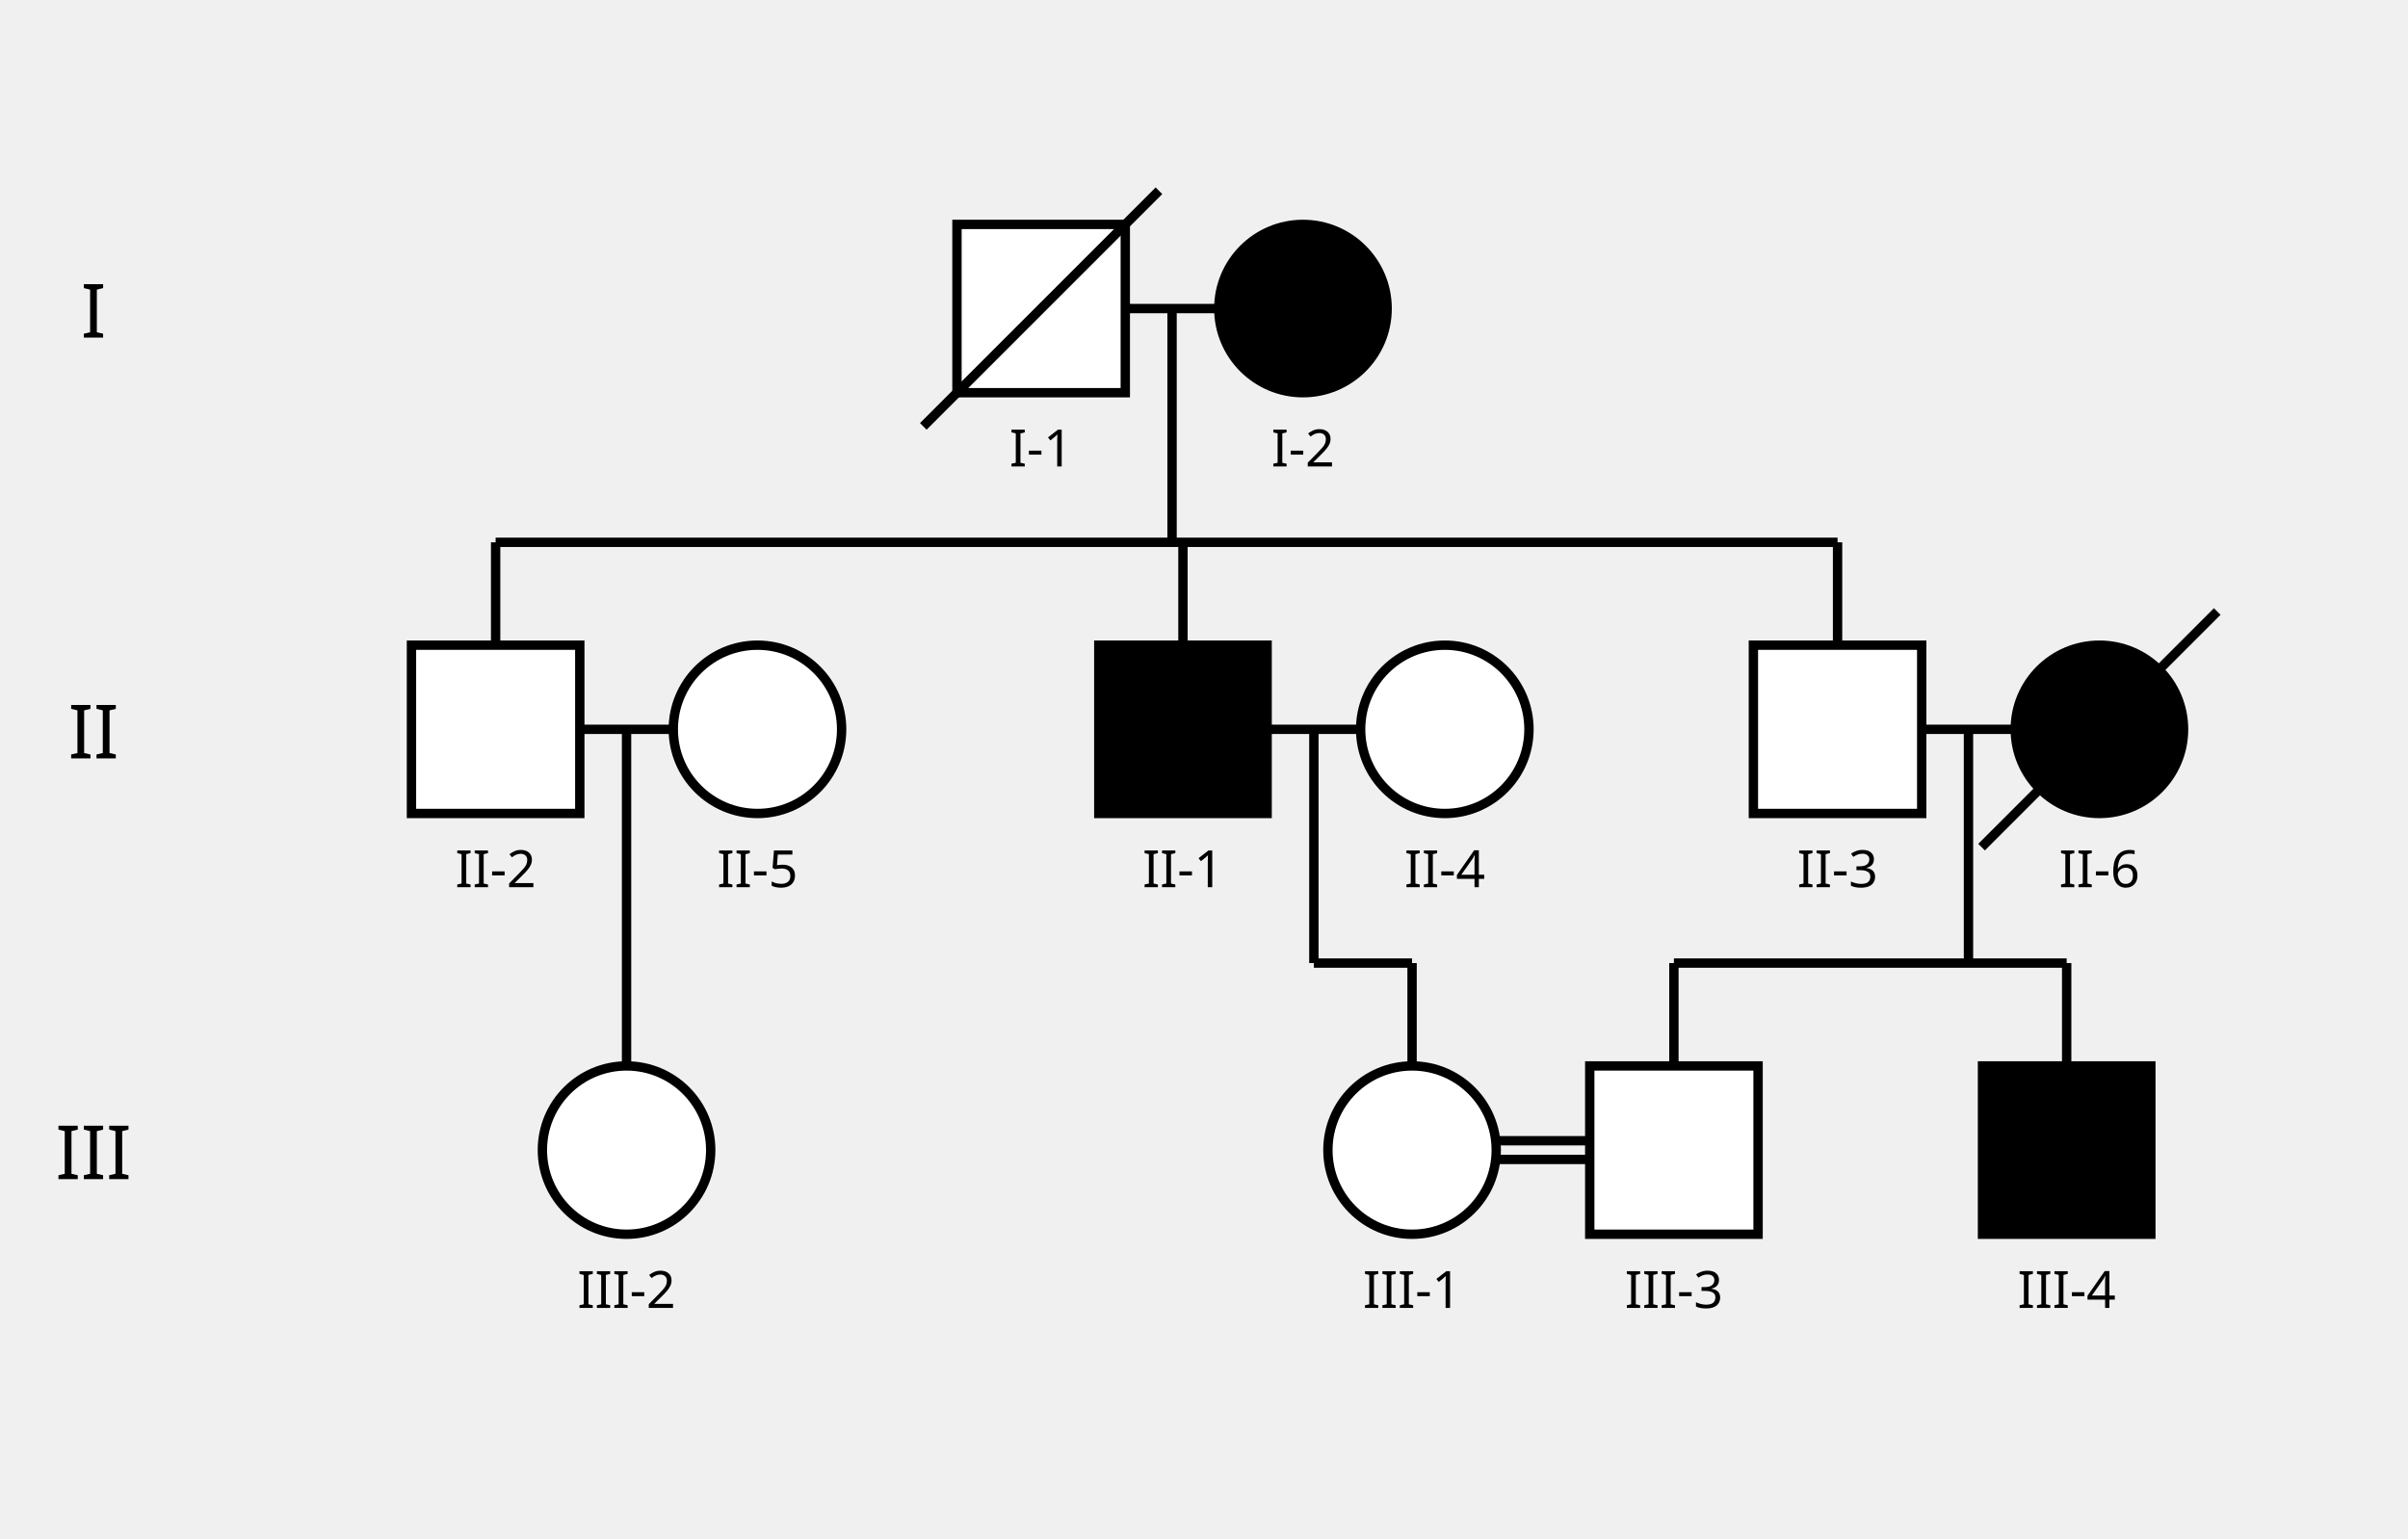
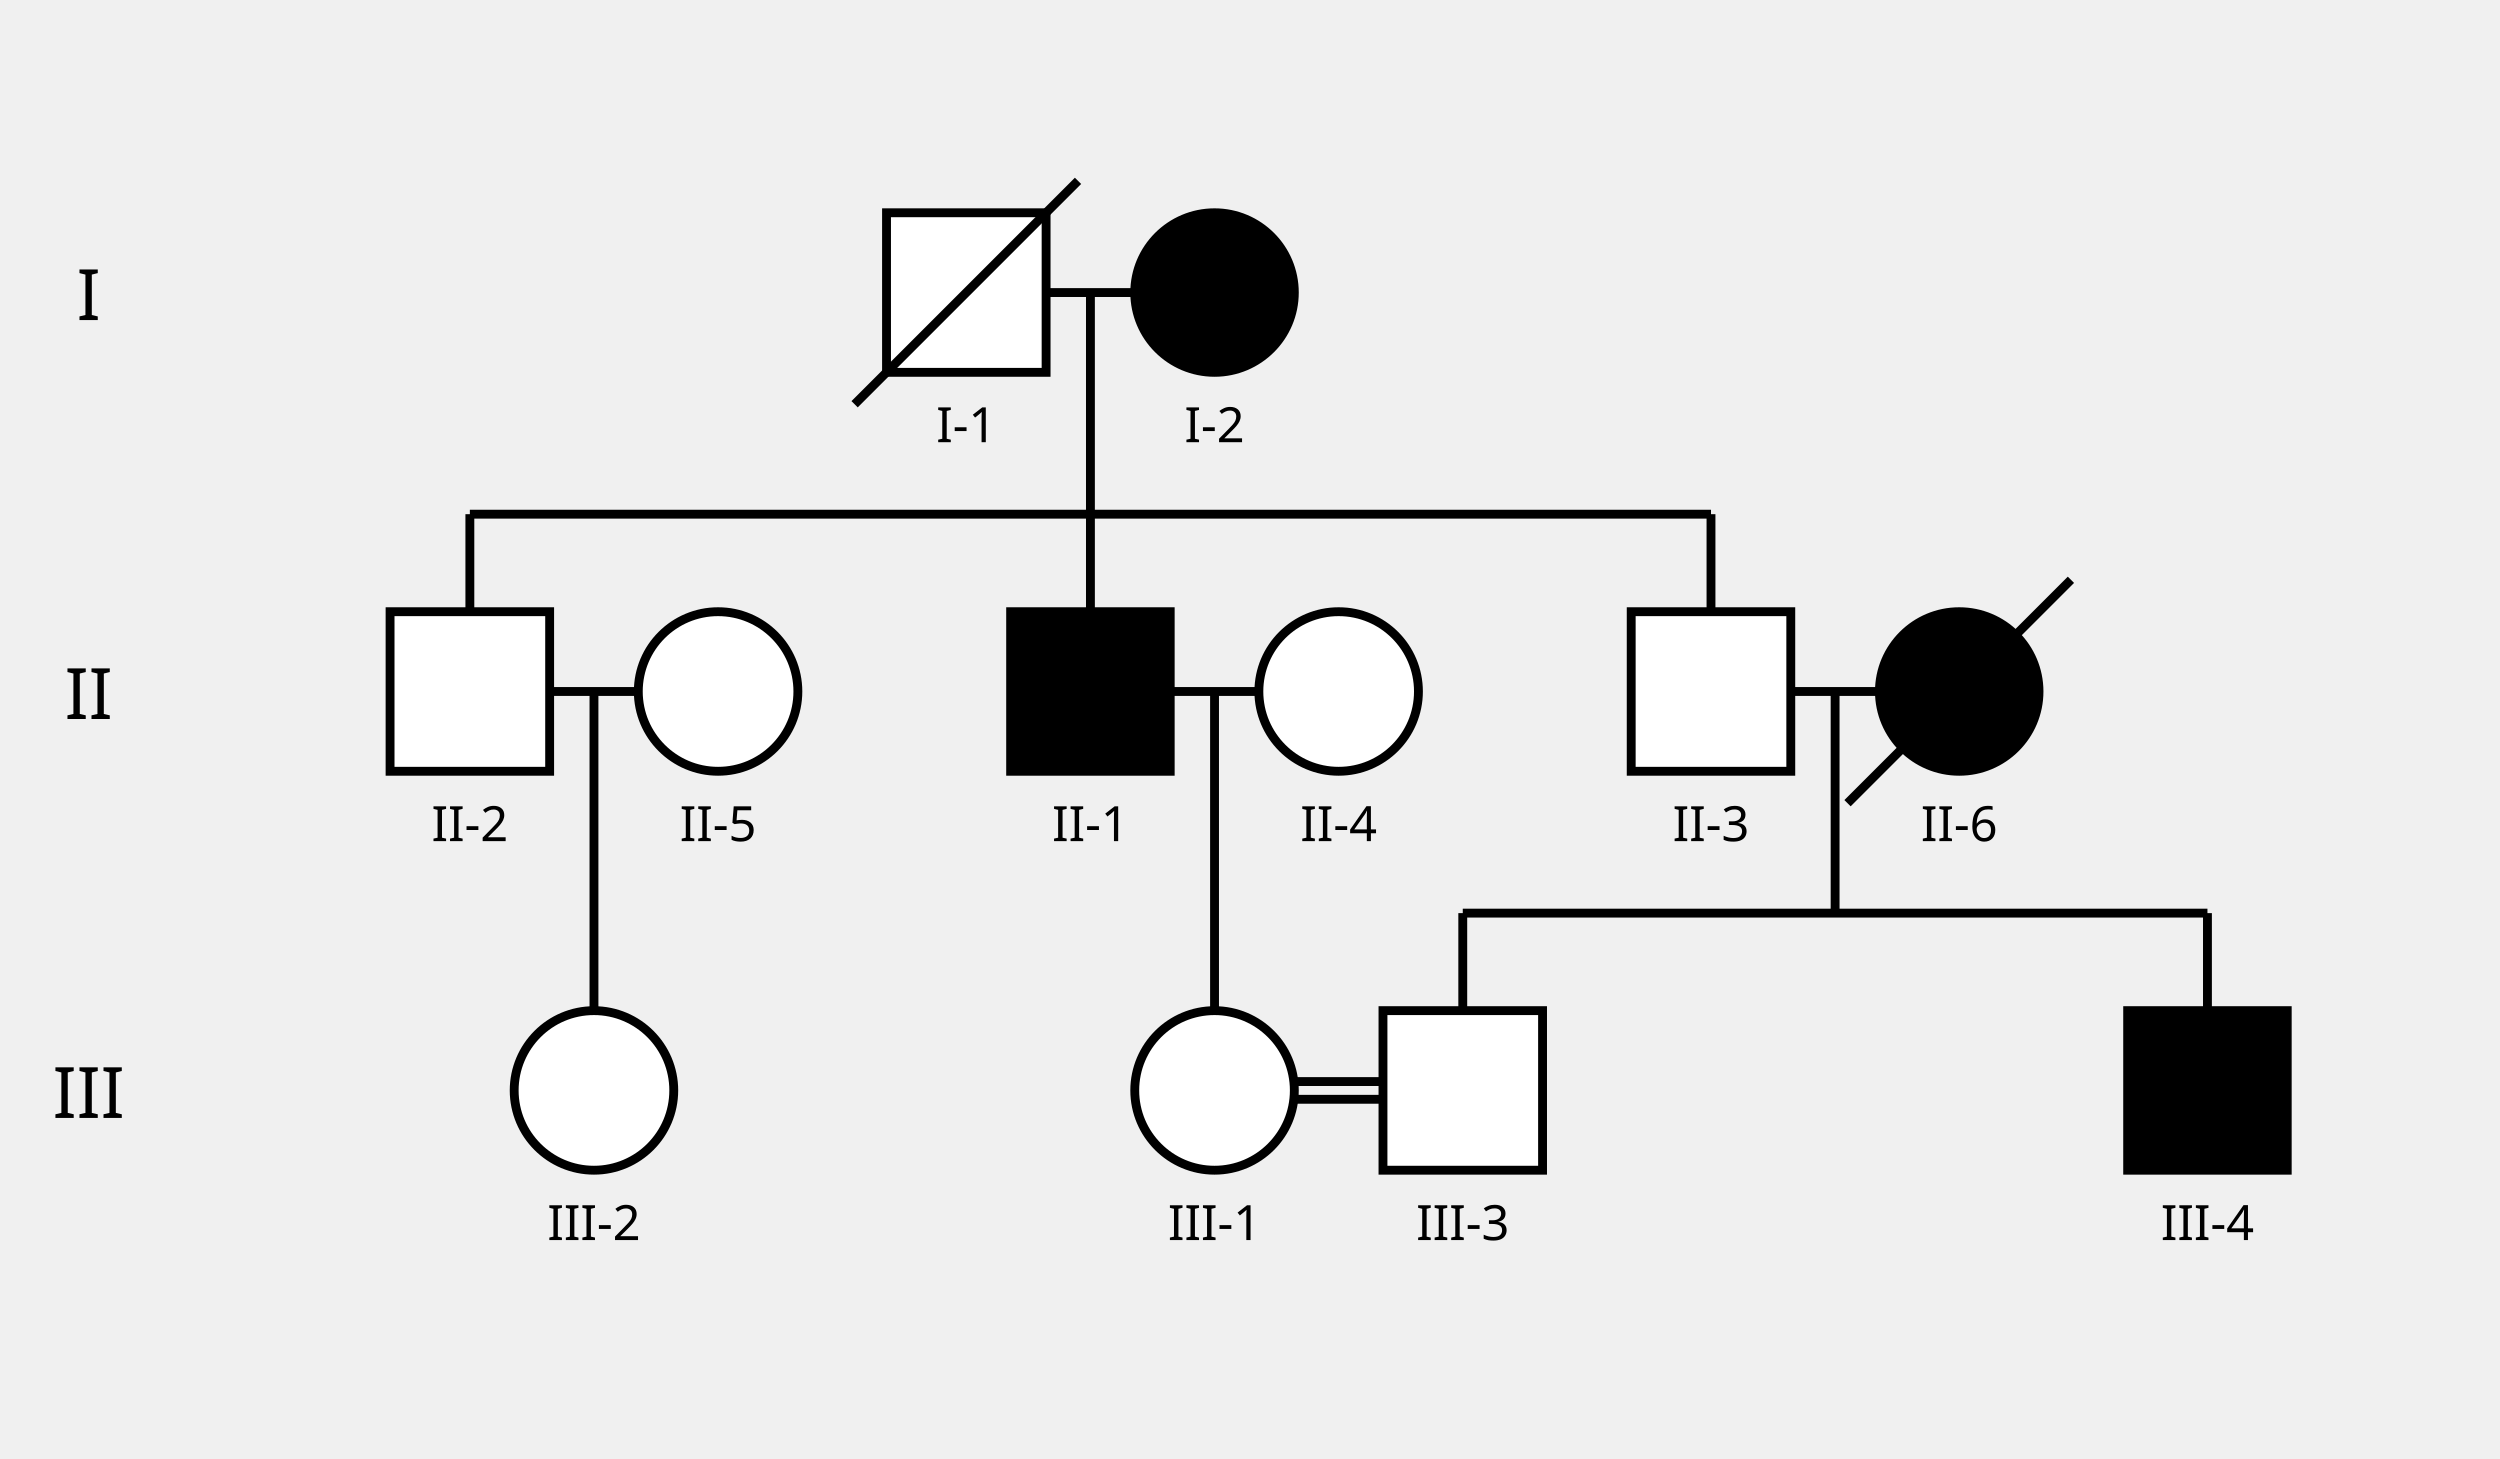
- <svg xmlns="http://www.w3.org/2000/svg" width="515" height="329" viewBox="0 0 515 329" class="pedigree" data-title="First cousins marry across a middle sibling's family: the middle family moves aside" data-conditions="[&quot;&quot;]">
+ <svg xmlns="http://www.w3.org/2000/svg" width="564" height="329" viewBox="0 0 564 329" class="pedigree" data-title="First cousins marry across a middle sibling's family: the middle family moves aside" data-conditions="[&quot;&quot;]">
  <g class="generation" data-generation="1">
    <text x="20" y="66" font-family="sans-serif" font-size="16" fill="#000000" text-anchor="middle" dominant-baseline="central">I</text>
  </g>
  <g class="generation" data-generation="2">
    <text x="20" y="156" font-family="sans-serif" font-size="16" fill="#000000" text-anchor="middle" dominant-baseline="central">II</text>
  </g>
  <g class="generation" data-generation="3">
    <text x="20" y="246" font-family="sans-serif" font-size="16" fill="#000000" text-anchor="middle" dominant-baseline="central">III</text>
  </g>
  <g class="mating" data-partners="I-1 I-2">
-     <line x1="240.667" y1="66" x2="260.667" y2="66" stroke="#000000" stroke-width="2" />
-     <line class="hit" x1="240.667" y1="66" x2="260.667" y2="66" stroke="none" stroke-width="12" pointer-events="stroke" />
+     <line x1="236" y1="66" x2="256" y2="66" stroke="#000000" stroke-width="2" />
+     <line class="hit" x1="236" y1="66" x2="256" y2="66" stroke="none" stroke-width="12" pointer-events="stroke" />
  </g>
  <g class="mating" data-partners="II-2 II-5">
    <line x1="124" y1="156" x2="144" y2="156" stroke="#000000" stroke-width="2" />
    <line class="hit" x1="124" y1="156" x2="144" y2="156" stroke="none" stroke-width="12" pointer-events="stroke" />
  </g>
  <g class="mating" data-partners="II-1 II-4">
-     <line x1="271" y1="156" x2="291" y2="156" stroke="#000000" stroke-width="2" />
-     <line class="hit" x1="271" y1="156" x2="291" y2="156" stroke="none" stroke-width="12" pointer-events="stroke" />
+     <line x1="264" y1="156" x2="284" y2="156" stroke="#000000" stroke-width="2" />
+     <line class="hit" x1="264" y1="156" x2="284" y2="156" stroke="none" stroke-width="12" pointer-events="stroke" />
  </g>
  <g class="mating" data-partners="II-3 II-6">
-     <line x1="411" y1="156" x2="431" y2="156" stroke="#000000" stroke-width="2" />
-     <line class="hit" x1="411" y1="156" x2="431" y2="156" stroke="none" stroke-width="12" pointer-events="stroke" />
+     <line x1="404" y1="156" x2="424" y2="156" stroke="#000000" stroke-width="2" />
+     <line class="hit" x1="404" y1="156" x2="424" y2="156" stroke="none" stroke-width="12" pointer-events="stroke" />
  </g>
  <g class="mating consanguineous" data-partners="III-1 III-3">
-     <line x1="320" y1="244" x2="340" y2="244" stroke="#000000" stroke-width="2" />
-     <line x1="320" y1="248" x2="340" y2="248" stroke="#000000" stroke-width="2" />
-     <line class="hit" x1="320" y1="246" x2="340" y2="246" stroke="none" stroke-width="12" pointer-events="stroke" />
+     <line x1="292" y1="244" x2="312" y2="244" stroke="#000000" stroke-width="2" />
+     <line x1="292" y1="248" x2="312" y2="248" stroke="#000000" stroke-width="2" />
+     <line class="hit" x1="292" y1="246" x2="312" y2="246" stroke="none" stroke-width="12" pointer-events="stroke" />
  </g>
  <g class="sibship" data-parents="I-1 I-2" data-children="II-2 II-1 II-3">
-     <line x1="250.667" y1="66" x2="250.667" y2="116" stroke="#000000" stroke-width="2" />
-     <line x1="106" y1="116" x2="393" y2="116" stroke="#000000" stroke-width="2" />
+     <line x1="246" y1="66" x2="246" y2="116" stroke="#000000" stroke-width="2" />
+     <line x1="106" y1="116" x2="386" y2="116" stroke="#000000" stroke-width="2" />
    <line x1="106" y1="116" x2="106" y2="138" stroke="#000000" stroke-width="2" />
-     <line x1="253" y1="116" x2="253" y2="138" stroke="#000000" stroke-width="2" />
-     <line x1="393" y1="116" x2="393" y2="138" stroke="#000000" stroke-width="2" />
+     <line x1="246" y1="116" x2="246" y2="138" stroke="#000000" stroke-width="2" />
+     <line x1="386" y1="116" x2="386" y2="138" stroke="#000000" stroke-width="2" />
  </g>
  <g class="sibship" data-parents="II-2 II-5" data-children="III-2">
    <line x1="134" y1="156" x2="134" y2="228" stroke="#000000" stroke-width="2" />
  </g>
  <g class="sibship" data-parents="II-1 II-4" data-children="III-1">
-     <line x1="281" y1="156" x2="281" y2="206" stroke="#000000" stroke-width="2" />
-     <line x1="281" y1="206" x2="302" y2="206" stroke="#000000" stroke-width="2" />
-     <line x1="302" y1="206" x2="302" y2="228" stroke="#000000" stroke-width="2" />
+     <line x1="274" y1="156" x2="274" y2="228" stroke="#000000" stroke-width="2" />
  </g>
  <g class="sibship" data-parents="II-3 II-6" data-children="III-3 III-4">
-     <line x1="421" y1="156" x2="421" y2="206" stroke="#000000" stroke-width="2" />
-     <line x1="358" y1="206" x2="442" y2="206" stroke="#000000" stroke-width="2" />
-     <line x1="358" y1="206" x2="358" y2="228" stroke="#000000" stroke-width="2" />
-     <line x1="442" y1="206" x2="442" y2="228" stroke="#000000" stroke-width="2" />
+     <line x1="414" y1="156" x2="414" y2="206" stroke="#000000" stroke-width="2" />
+     <line x1="330" y1="206" x2="498" y2="206" stroke="#000000" stroke-width="2" />
+     <line x1="330" y1="206" x2="330" y2="228" stroke="#000000" stroke-width="2" />
+     <line x1="498" y1="206" x2="498" y2="228" stroke="#000000" stroke-width="2" />
  </g>
  <g id="ind-I-1" class="individual deceased" data-position="I-1" data-generation="1" data-index="1" data-gender="man">
-     <rect class="backing" x="204.667" y="48" width="36" height="36" fill="#ffffff" />
-     <rect class="symbol" x="204.667" y="48" width="36" height="36" fill="none" stroke="#000000" stroke-width="2" />
-     <line class="mark deceased" x1="197.467" y1="91.2" x2="247.867" y2="40.8" stroke="#000000" stroke-width="2" />
-     <text class="label" x="222.667" y="95.5" font-family="sans-serif" font-size="11" fill="#000000" text-anchor="middle" dominant-baseline="central">I-1</text>
-     <rect class="hit" x="204.667" y="48" width="36" height="53" fill="none" pointer-events="all" />
+     <rect class="backing" x="200" y="48" width="36" height="36" fill="#ffffff" />
+     <rect class="symbol" x="200" y="48" width="36" height="36" fill="none" stroke="#000000" stroke-width="2" />
+     <line class="mark deceased" x1="192.8" y1="91.2" x2="243.2" y2="40.8" stroke="#000000" stroke-width="2" />
+     <text class="label" x="218" y="95.5" font-family="sans-serif" font-size="11" fill="#000000" text-anchor="middle" dominant-baseline="central">I-1</text>
+     <rect class="hit" x="200" y="48" width="36" height="53" fill="none" pointer-events="all" />
  </g>
  <g id="ind-I-2" class="individual affected" data-position="I-2" data-generation="1" data-index="2" data-gender="woman" data-condition-0="affected">
-     <circle class="backing" cx="278.667" cy="66" r="18" fill="#ffffff" />
-     <circle class="fill" data-condition="0" cx="278.667" cy="66" r="18" fill="#000000" />
-     <circle class="symbol" cx="278.667" cy="66" r="18" fill="none" stroke="#000000" stroke-width="2" />
-     <text class="label" x="278.667" y="95.5" font-family="sans-serif" font-size="11" fill="#000000" text-anchor="middle" dominant-baseline="central">I-2</text>
-     <rect class="hit" x="260.667" y="48" width="36" height="53" fill="none" pointer-events="all" />
+     <circle class="backing" cx="274" cy="66" r="18" fill="#ffffff" />
+     <circle class="fill" data-condition="0" cx="274" cy="66" r="18" fill="#000000" />
+     <circle class="symbol" cx="274" cy="66" r="18" fill="none" stroke="#000000" stroke-width="2" />
+     <text class="label" x="274" y="95.5" font-family="sans-serif" font-size="11" fill="#000000" text-anchor="middle" dominant-baseline="central">I-2</text>
+     <rect class="hit" x="256" y="48" width="36" height="53" fill="none" pointer-events="all" />
  </g>
  <g id="ind-II-2" class="individual" data-position="II-2" data-generation="2" data-index="2" data-gender="man">
    <rect class="backing" x="88" y="138" width="36" height="36" fill="#ffffff" />
    <rect class="symbol" x="88" y="138" width="36" height="36" fill="none" stroke="#000000" stroke-width="2" />
    <text class="label" x="106" y="185.5" font-family="sans-serif" font-size="11" fill="#000000" text-anchor="middle" dominant-baseline="central">II-2</text>
    <rect class="hit" x="88" y="138" width="36" height="53" fill="none" pointer-events="all" />
  </g>
  <g id="ind-II-5" class="individual" data-position="II-5" data-generation="2" data-index="5" data-gender="woman">
    <circle class="backing" cx="162" cy="156" r="18" fill="#ffffff" />
    <circle class="symbol" cx="162" cy="156" r="18" fill="none" stroke="#000000" stroke-width="2" />
    <text class="label" x="162" y="185.5" font-family="sans-serif" font-size="11" fill="#000000" text-anchor="middle" dominant-baseline="central">II-5</text>
    <rect class="hit" x="144" y="138" width="36" height="53" fill="none" pointer-events="all" />
  </g>
  <g id="ind-II-1" class="individual affected" data-position="II-1" data-generation="2" data-index="1" data-gender="man" data-condition-0="affected">
-     <rect class="backing" x="235" y="138" width="36" height="36" fill="#ffffff" />
-     <rect class="fill" data-condition="0" x="235" y="138" width="36" height="36" fill="#000000" />
-     <rect class="symbol" x="235" y="138" width="36" height="36" fill="none" stroke="#000000" stroke-width="2" />
-     <text class="label" x="253" y="185.5" font-family="sans-serif" font-size="11" fill="#000000" text-anchor="middle" dominant-baseline="central">II-1</text>
-     <rect class="hit" x="235" y="138" width="36" height="53" fill="none" pointer-events="all" />
+     <rect class="backing" x="228" y="138" width="36" height="36" fill="#ffffff" />
+     <rect class="fill" data-condition="0" x="228" y="138" width="36" height="36" fill="#000000" />
+     <rect class="symbol" x="228" y="138" width="36" height="36" fill="none" stroke="#000000" stroke-width="2" />
+     <text class="label" x="246" y="185.5" font-family="sans-serif" font-size="11" fill="#000000" text-anchor="middle" dominant-baseline="central">II-1</text>
+     <rect class="hit" x="228" y="138" width="36" height="53" fill="none" pointer-events="all" />
  </g>
  <g id="ind-II-4" class="individual" data-position="II-4" data-generation="2" data-index="4" data-gender="woman">
-     <circle class="backing" cx="309" cy="156" r="18" fill="#ffffff" />
-     <circle class="symbol" cx="309" cy="156" r="18" fill="none" stroke="#000000" stroke-width="2" />
-     <text class="label" x="309" y="185.5" font-family="sans-serif" font-size="11" fill="#000000" text-anchor="middle" dominant-baseline="central">II-4</text>
-     <rect class="hit" x="291" y="138" width="36" height="53" fill="none" pointer-events="all" />
+     <circle class="backing" cx="302" cy="156" r="18" fill="#ffffff" />
+     <circle class="symbol" cx="302" cy="156" r="18" fill="none" stroke="#000000" stroke-width="2" />
+     <text class="label" x="302" y="185.5" font-family="sans-serif" font-size="11" fill="#000000" text-anchor="middle" dominant-baseline="central">II-4</text>
+     <rect class="hit" x="284" y="138" width="36" height="53" fill="none" pointer-events="all" />
  </g>
  <g id="ind-II-3" class="individual" data-position="II-3" data-generation="2" data-index="3" data-gender="man">
-     <rect class="backing" x="375" y="138" width="36" height="36" fill="#ffffff" />
-     <rect class="symbol" x="375" y="138" width="36" height="36" fill="none" stroke="#000000" stroke-width="2" />
-     <text class="label" x="393" y="185.5" font-family="sans-serif" font-size="11" fill="#000000" text-anchor="middle" dominant-baseline="central">II-3</text>
-     <rect class="hit" x="375" y="138" width="36" height="53" fill="none" pointer-events="all" />
+     <rect class="backing" x="368" y="138" width="36" height="36" fill="#ffffff" />
+     <rect class="symbol" x="368" y="138" width="36" height="36" fill="none" stroke="#000000" stroke-width="2" />
+     <text class="label" x="386" y="185.5" font-family="sans-serif" font-size="11" fill="#000000" text-anchor="middle" dominant-baseline="central">II-3</text>
+     <rect class="hit" x="368" y="138" width="36" height="53" fill="none" pointer-events="all" />
  </g>
  <g id="ind-II-6" class="individual affected deceased" data-position="II-6" data-generation="2" data-index="6" data-gender="woman" data-condition-0="affected">
-     <circle class="backing" cx="449" cy="156" r="18" fill="#ffffff" />
-     <circle class="fill" data-condition="0" cx="449" cy="156" r="18" fill="#000000" />
-     <circle class="symbol" cx="449" cy="156" r="18" fill="none" stroke="#000000" stroke-width="2" />
-     <line class="mark deceased" x1="423.8" y1="181.2" x2="474.2" y2="130.8" stroke="#000000" stroke-width="2" />
-     <text class="label" x="449" y="185.5" font-family="sans-serif" font-size="11" fill="#000000" text-anchor="middle" dominant-baseline="central">II-6</text>
-     <rect class="hit" x="431" y="138" width="36" height="53" fill="none" pointer-events="all" />
+     <circle class="backing" cx="442" cy="156" r="18" fill="#ffffff" />
+     <circle class="fill" data-condition="0" cx="442" cy="156" r="18" fill="#000000" />
+     <circle class="symbol" cx="442" cy="156" r="18" fill="none" stroke="#000000" stroke-width="2" />
+     <line class="mark deceased" x1="416.8" y1="181.2" x2="467.2" y2="130.8" stroke="#000000" stroke-width="2" />
+     <text class="label" x="442" y="185.5" font-family="sans-serif" font-size="11" fill="#000000" text-anchor="middle" dominant-baseline="central">II-6</text>
+     <rect class="hit" x="424" y="138" width="36" height="53" fill="none" pointer-events="all" />
  </g>
  <g id="ind-III-2" class="individual" data-position="III-2" data-generation="3" data-index="2" data-gender="woman">
    <circle class="backing" cx="134" cy="246" r="18" fill="#ffffff" />
    <circle class="symbol" cx="134" cy="246" r="18" fill="none" stroke="#000000" stroke-width="2" />
    <text class="label" x="134" y="275.5" font-family="sans-serif" font-size="11" fill="#000000" text-anchor="middle" dominant-baseline="central">III-2</text>
    <rect class="hit" x="116" y="228" width="36" height="53" fill="none" pointer-events="all" />
  </g>
  <g id="ind-III-1" class="individual" data-position="III-1" data-generation="3" data-index="1" data-gender="woman">
-     <circle class="backing" cx="302" cy="246" r="18" fill="#ffffff" />
-     <circle class="symbol" cx="302" cy="246" r="18" fill="none" stroke="#000000" stroke-width="2" />
-     <text class="label" x="302" y="275.5" font-family="sans-serif" font-size="11" fill="#000000" text-anchor="middle" dominant-baseline="central">III-1</text>
-     <rect class="hit" x="284" y="228" width="36" height="53" fill="none" pointer-events="all" />
+     <circle class="backing" cx="274" cy="246" r="18" fill="#ffffff" />
+     <circle class="symbol" cx="274" cy="246" r="18" fill="none" stroke="#000000" stroke-width="2" />
+     <text class="label" x="274" y="275.5" font-family="sans-serif" font-size="11" fill="#000000" text-anchor="middle" dominant-baseline="central">III-1</text>
+     <rect class="hit" x="256" y="228" width="36" height="53" fill="none" pointer-events="all" />
  </g>
  <g id="ind-III-3" class="individual" data-position="III-3" data-generation="3" data-index="3" data-gender="man">
-     <rect class="backing" x="340" y="228" width="36" height="36" fill="#ffffff" />
-     <rect class="symbol" x="340" y="228" width="36" height="36" fill="none" stroke="#000000" stroke-width="2" />
-     <text class="label" x="358" y="275.5" font-family="sans-serif" font-size="11" fill="#000000" text-anchor="middle" dominant-baseline="central">III-3</text>
-     <rect class="hit" x="340" y="228" width="36" height="53" fill="none" pointer-events="all" />
+     <rect class="backing" x="312" y="228" width="36" height="36" fill="#ffffff" />
+     <rect class="symbol" x="312" y="228" width="36" height="36" fill="none" stroke="#000000" stroke-width="2" />
+     <text class="label" x="330" y="275.5" font-family="sans-serif" font-size="11" fill="#000000" text-anchor="middle" dominant-baseline="central">III-3</text>
+     <rect class="hit" x="312" y="228" width="36" height="53" fill="none" pointer-events="all" />
  </g>
  <g id="ind-III-4" class="individual affected" data-position="III-4" data-generation="3" data-index="4" data-gender="man" data-condition-0="affected">
-     <rect class="backing" x="424" y="228" width="36" height="36" fill="#ffffff" />
-     <rect class="fill" data-condition="0" x="424" y="228" width="36" height="36" fill="#000000" />
-     <rect class="symbol" x="424" y="228" width="36" height="36" fill="none" stroke="#000000" stroke-width="2" />
-     <text class="label" x="442" y="275.5" font-family="sans-serif" font-size="11" fill="#000000" text-anchor="middle" dominant-baseline="central">III-4</text>
-     <rect class="hit" x="424" y="228" width="36" height="53" fill="none" pointer-events="all" />
+     <rect class="backing" x="480" y="228" width="36" height="36" fill="#ffffff" />
+     <rect class="fill" data-condition="0" x="480" y="228" width="36" height="36" fill="#000000" />
+     <rect class="symbol" x="480" y="228" width="36" height="36" fill="none" stroke="#000000" stroke-width="2" />
+     <text class="label" x="498" y="275.5" font-family="sans-serif" font-size="11" fill="#000000" text-anchor="middle" dominant-baseline="central">III-4</text>
+     <rect class="hit" x="480" y="228" width="36" height="53" fill="none" pointer-events="all" />
  </g>
</svg>
